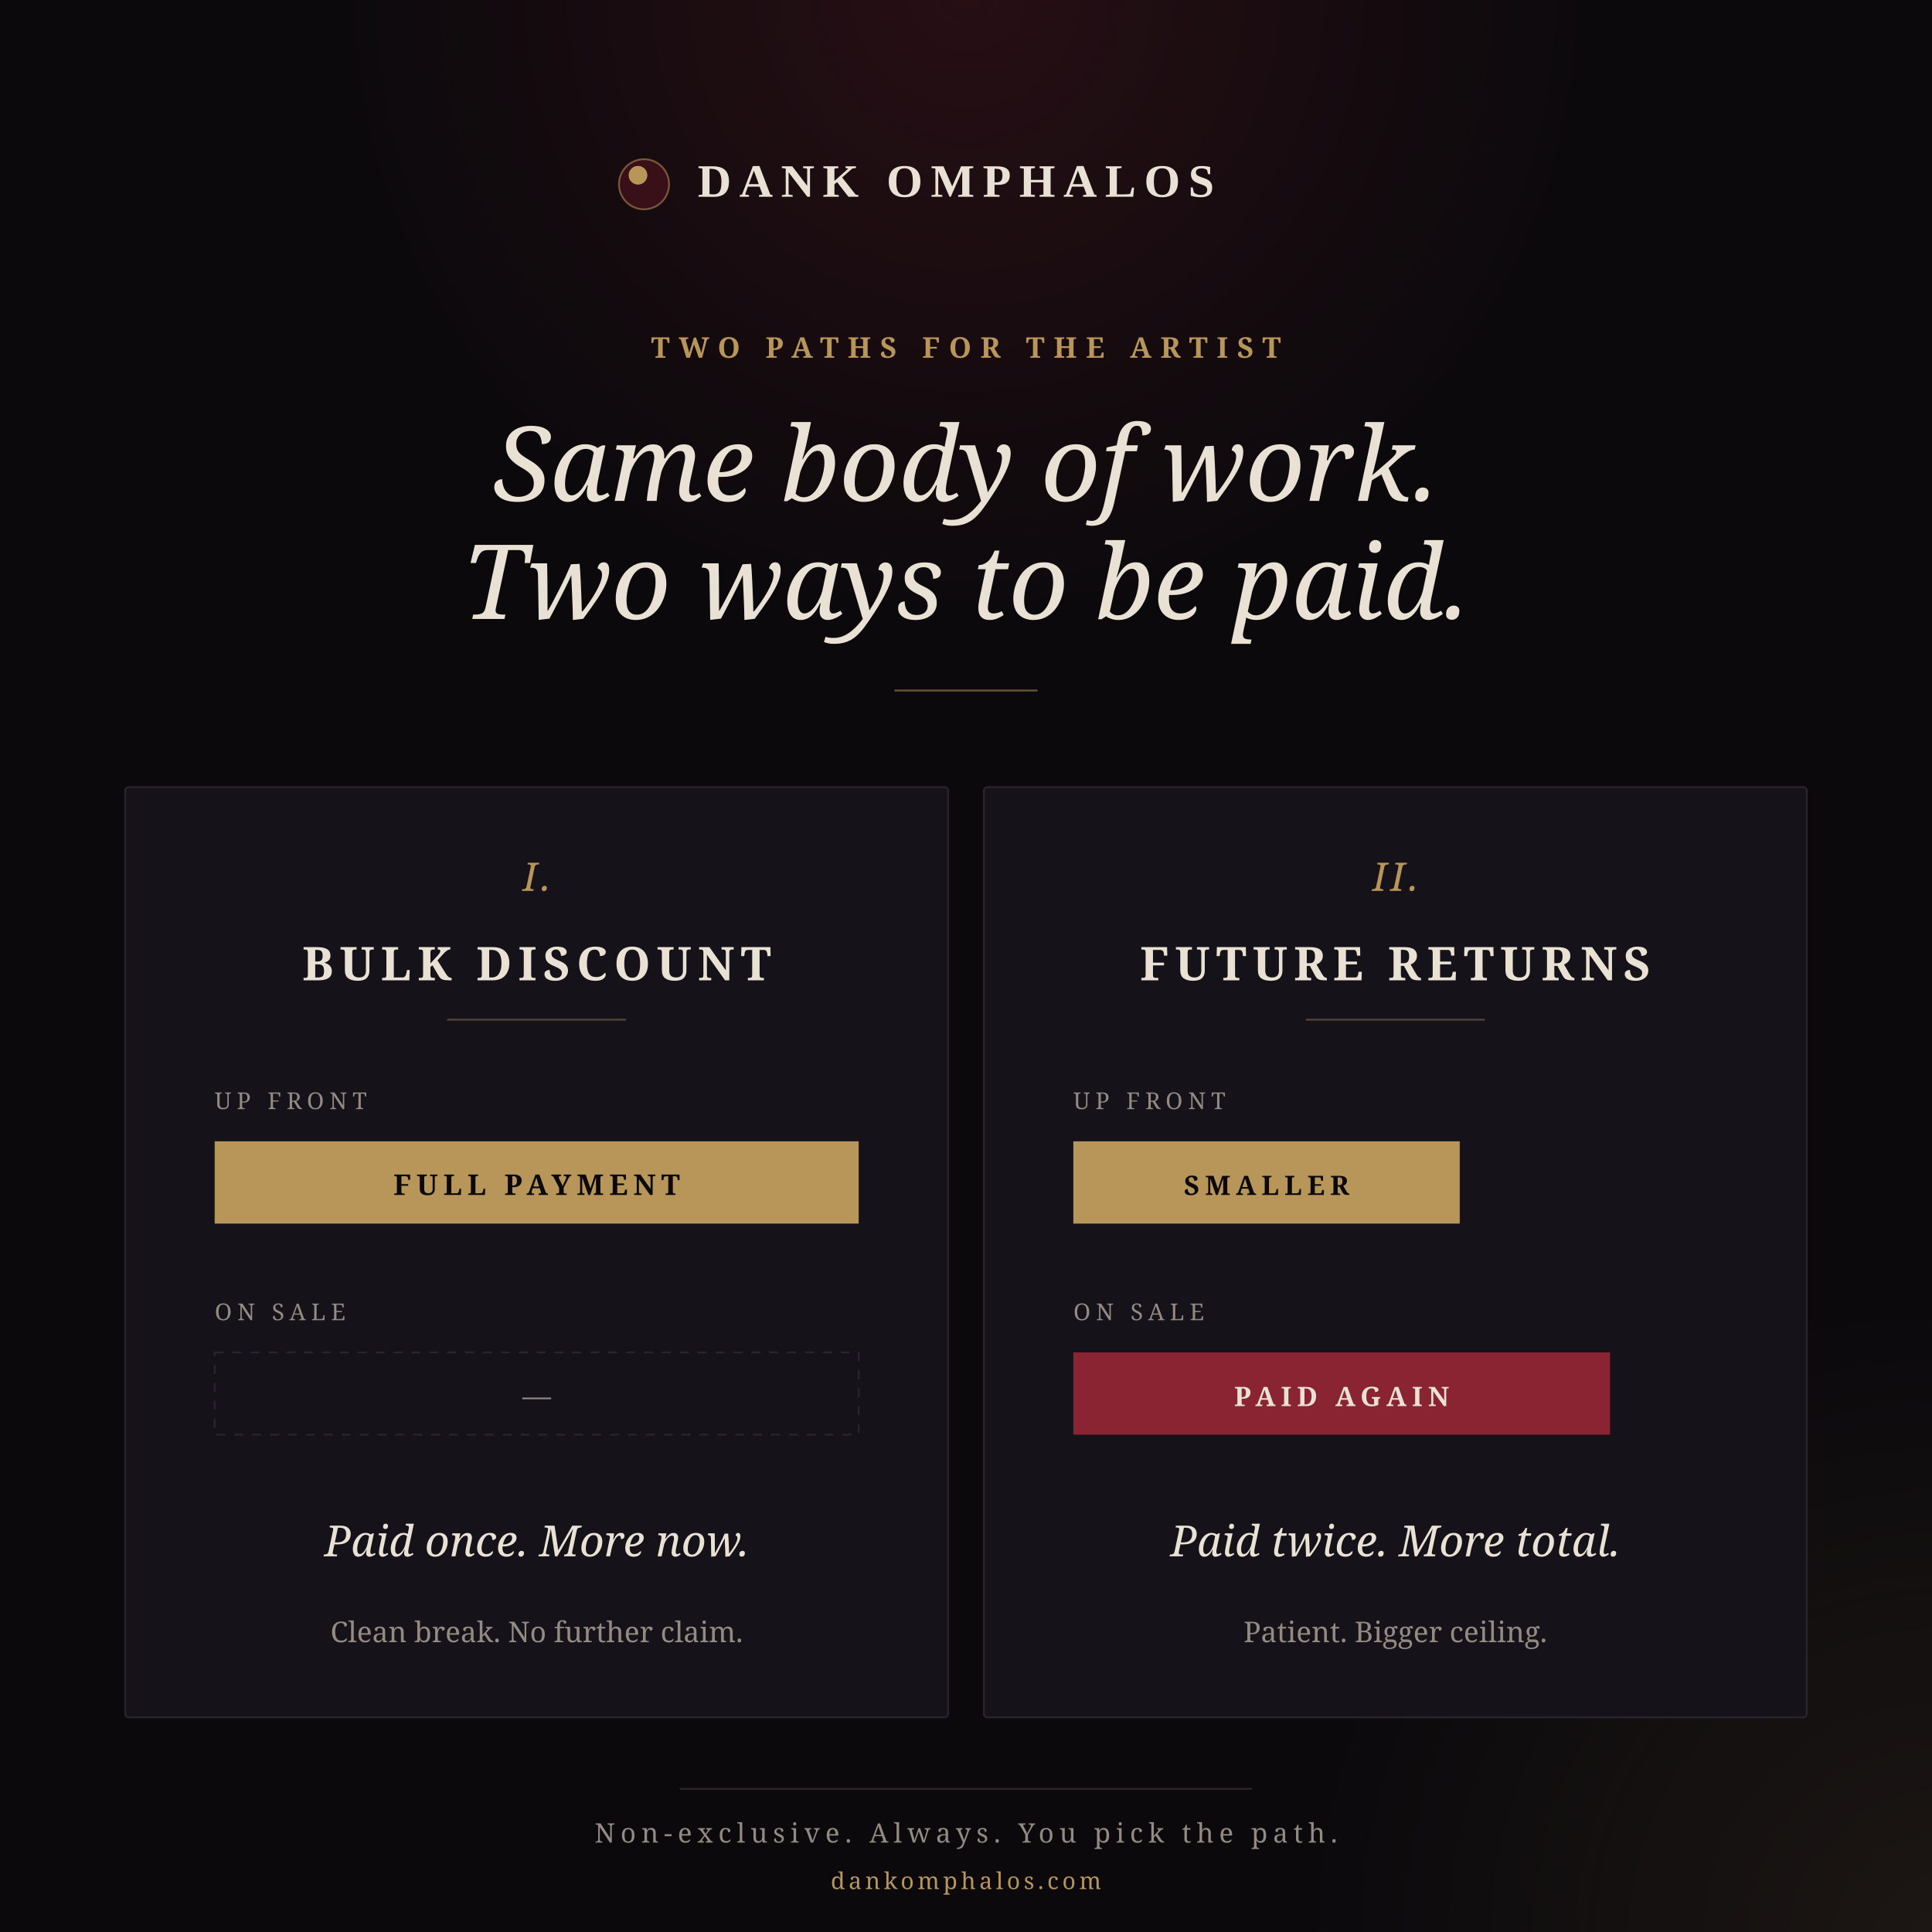
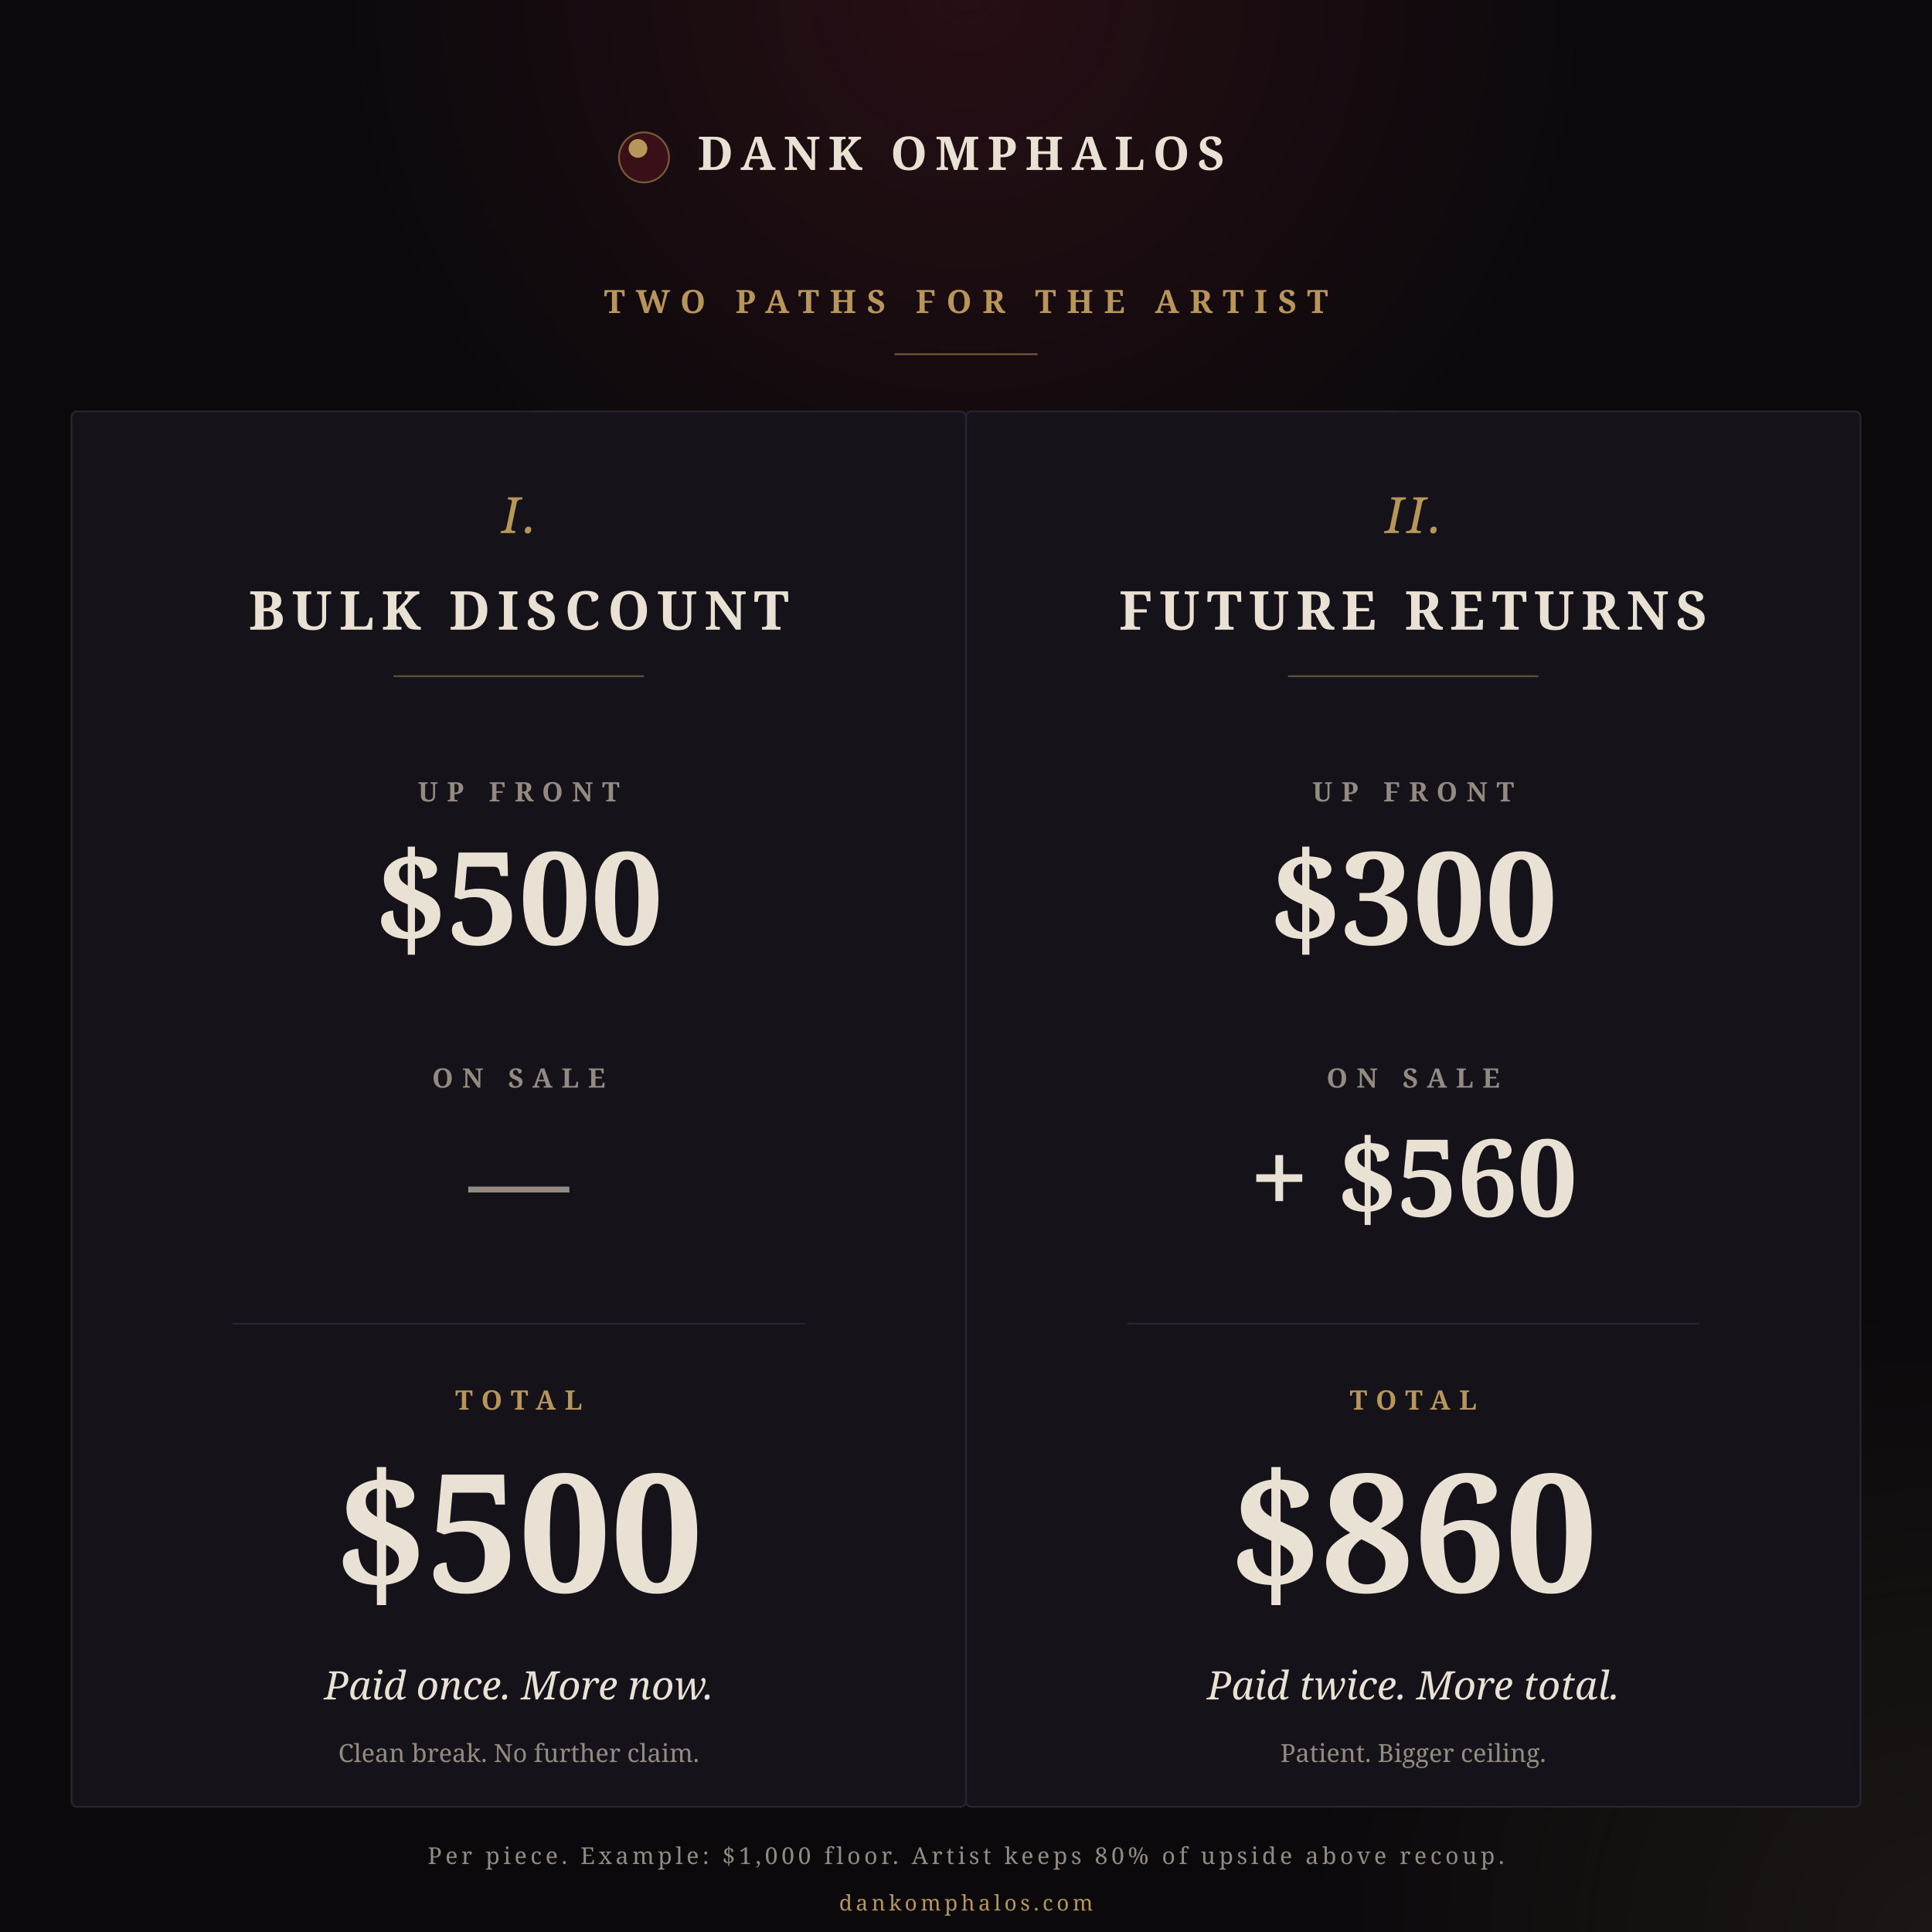
- <svg xmlns="http://www.w3.org/2000/svg" viewBox="0 0 1080 1080" role="img" aria-label="Dank Omphalos — Two paths for the artist: bulk discount or future returns discount">
+ <svg xmlns="http://www.w3.org/2000/svg" viewBox="0 0 1080 1080" role="img" aria-label="Dank Omphalos — Two paths for the artist: bulk discount vs future returns, with example calculations">
  <defs>
    <radialGradient id="topGlow" cx="50%" cy="0%" r="55%">
      <stop offset="0%" stop-color="#8A2433" stop-opacity="0.22" />
      <stop offset="60%" stop-color="#8A2433" stop-opacity="0" />
    </radialGradient>
    <radialGradient id="botGlow" cx="100%" cy="100%" r="55%">
      <stop offset="0%" stop-color="#B8965A" stop-opacity="0.10" />
      <stop offset="60%" stop-color="#B8965A" stop-opacity="0" />
    </radialGradient>
    <radialGradient id="mark" cx="38%" cy="32%" r="60%">
      <stop offset="0%" stop-color="#B8965A" />
      <stop offset="30%" stop-color="#B8965A" />
      <stop offset="32%" stop-color="#3A1018" />
      <stop offset="100%" stop-color="#3A1018" />
    </radialGradient>
  </defs>
  <rect width="1080" height="1080" fill="#0B090C" />
  <rect width="1080" height="1080" fill="url(#topGlow)" />
  <rect width="1080" height="1080" fill="url(#botGlow)" />
-   <g transform="translate(540 110)" text-anchor="middle" font-family="Georgia, 'Times New Roman', serif">
+   <g transform="translate(540 95)" font-family="Georgia, serif">
    <circle cx="-180" cy="-7" r="14" fill="url(#mark)" stroke="#B8965A" stroke-opacity="0.55" stroke-width="1" />
    <text x="-150" y="0" text-anchor="start" font-size="26" font-weight="700" letter-spacing="4.5" fill="#E9E2D4">DANK OMPHALOS</text>
  </g>
-   <text x="540" y="200" text-anchor="middle" font-family="Georgia, serif" font-size="16" letter-spacing="5" fill="#B8965A" font-weight="700">TWO PATHS FOR THE ARTIST</text>
-   <text x="540" y="280" text-anchor="middle" font-family="Georgia, serif" font-style="italic" font-size="58" fill="#E9E2D4">Same body of work.</text>
-   <text x="540" y="346" text-anchor="middle" font-family="Georgia, serif" font-style="italic" font-size="58" fill="#E9E2D4">Two ways to be paid.</text>
-   <line x1="500" y1="386" x2="580" y2="386" stroke="#B8965A" stroke-opacity="0.55" stroke-width="1" />
-   <g transform="translate(70 440)">
-     <rect width="460" height="520" fill="#15121A" stroke="#2A2430" stroke-width="1" rx="2" />
-     <text x="230" y="58" text-anchor="middle" font-family="Georgia, serif" font-style="italic" font-size="22" fill="#B8965A" letter-spacing="2">I.</text>
-     <text x="230" y="108" text-anchor="middle" font-family="Georgia, serif" font-weight="700" font-size="26" fill="#E9E2D4" letter-spacing="3.5">BULK DISCOUNT</text>
-     <line x1="180" y1="130" x2="280" y2="130" stroke="#B8965A" stroke-opacity="0.4" stroke-width="1" />
-     <text x="50" y="180" font-family="Georgia, serif" font-size="13" letter-spacing="3" fill="#938A82">UP FRONT</text>
-     <rect x="50" y="198" width="360" height="46" fill="#B8965A" />
-     <text x="230" y="228" text-anchor="middle" font-family="Georgia, serif" font-size="16" font-weight="700" letter-spacing="3" fill="#0B090C">FULL PAYMENT</text>
-     <text x="50" y="298" font-family="Georgia, serif" font-size="13" letter-spacing="3" fill="#938A82">ON SALE</text>
-     <rect x="50" y="316" width="360" height="46" fill="none" stroke="#2A2430" stroke-width="1" stroke-dasharray="5 5" />
-     <text x="230" y="346" text-anchor="middle" font-family="Georgia, serif" font-size="16" letter-spacing="3" fill="#938A82">—</text>
-     <text x="230" y="430" text-anchor="middle" font-family="Georgia, serif" font-style="italic" font-size="24" fill="#E9E2D4">Paid once. More now.</text>
-     <text x="230" y="478" text-anchor="middle" font-family="Georgia, serif" font-size="16" fill="#938A82">Clean break. No further claim.</text>
+   <text x="540" y="175" text-anchor="middle" font-family="Georgia, serif" font-size="18" letter-spacing="6" fill="#B8965A" font-weight="700">TWO PATHS FOR THE ARTIST</text>
+   <line x1="500" y1="198" x2="580" y2="198" stroke="#B8965A" stroke-opacity="0.55" stroke-width="1" />
+   <g transform="translate(40 230)">
+     <rect width="500" height="780" fill="#15121A" stroke="#2A2430" stroke-width="1" rx="3" />
+     <text x="250" y="68" text-anchor="middle" font-family="Georgia, serif" font-style="italic" font-size="28" fill="#B8965A" letter-spacing="2">I.</text>
+     <text x="250" y="122" text-anchor="middle" font-family="Georgia, serif" font-weight="700" font-size="30" fill="#E9E2D4" letter-spacing="4">BULK DISCOUNT</text>
+     <line x1="180" y1="148" x2="320" y2="148" stroke="#B8965A" stroke-opacity="0.45" stroke-width="1" />
+     <text x="250" y="218" text-anchor="middle" font-family="Georgia, serif" font-size="15" letter-spacing="5" fill="#938A82" font-weight="600">UP FRONT</text>
+     <text x="250" y="298" text-anchor="middle" font-family="Georgia, serif" font-size="72" fill="#E9E2D4" font-weight="600">$500</text>
+     <text x="250" y="378" text-anchor="middle" font-family="Georgia, serif" font-size="15" letter-spacing="5" fill="#938A82" font-weight="600">ON SALE</text>
+     <text x="250" y="450" text-anchor="middle" font-family="Georgia, serif" font-size="56" fill="#938A82">—</text>
+     <line x1="90" y1="510" x2="410" y2="510" stroke="#2A2430" stroke-width="1" />
+     <text x="250" y="558" text-anchor="middle" font-family="Georgia, serif" font-size="15" letter-spacing="5" fill="#B8965A" font-weight="700">TOTAL</text>
+     <text x="250" y="660" text-anchor="middle" font-family="Georgia, serif" font-size="92" fill="#E9E2D4" font-weight="700">$500</text>
+     <text x="250" y="720" text-anchor="middle" font-family="Georgia, serif" font-style="italic" font-size="22" fill="#E9E2D4">Paid once. More now.</text>
+     <text x="250" y="755" text-anchor="middle" font-family="Georgia, serif" font-size="14" fill="#938A82">Clean break. No further claim.</text>
  </g>
-   <g transform="translate(550 440)">
-     <rect width="460" height="520" fill="#15121A" stroke="#2A2430" stroke-width="1" rx="2" />
-     <text x="230" y="58" text-anchor="middle" font-family="Georgia, serif" font-style="italic" font-size="22" fill="#B8965A" letter-spacing="2">II.</text>
-     <text x="230" y="108" text-anchor="middle" font-family="Georgia, serif" font-weight="700" font-size="26" fill="#E9E2D4" letter-spacing="3.5">FUTURE RETURNS</text>
-     <line x1="180" y1="130" x2="280" y2="130" stroke="#B8965A" stroke-opacity="0.4" stroke-width="1" />
-     <text x="50" y="180" font-family="Georgia, serif" font-size="13" letter-spacing="3" fill="#938A82">UP FRONT</text>
-     <rect x="50" y="198" width="216" height="46" fill="#B8965A" />
-     <text x="158" y="228" text-anchor="middle" font-family="Georgia, serif" font-size="15" font-weight="700" letter-spacing="3" fill="#0B090C">SMALLER</text>
-     <text x="50" y="298" font-family="Georgia, serif" font-size="13" letter-spacing="3" fill="#938A82">ON SALE</text>
-     <rect x="50" y="316" width="300" height="46" fill="#8A2433" />
-     <text x="200" y="346" text-anchor="middle" font-family="Georgia, serif" font-size="15" font-weight="700" letter-spacing="3" fill="#E9E2D4">PAID AGAIN</text>
-     <text x="230" y="430" text-anchor="middle" font-family="Georgia, serif" font-style="italic" font-size="24" fill="#E9E2D4">Paid twice. More total.</text>
-     <text x="230" y="478" text-anchor="middle" font-family="Georgia, serif" font-size="16" fill="#938A82">Patient. Bigger ceiling.</text>
+   <g transform="translate(540 230)">
+     <rect width="500" height="780" fill="#15121A" stroke="#2A2430" stroke-width="1" rx="3" />
+     <text x="250" y="68" text-anchor="middle" font-family="Georgia, serif" font-style="italic" font-size="28" fill="#B8965A" letter-spacing="2">II.</text>
+     <text x="250" y="122" text-anchor="middle" font-family="Georgia, serif" font-weight="700" font-size="30" fill="#E9E2D4" letter-spacing="4">FUTURE RETURNS</text>
+     <line x1="180" y1="148" x2="320" y2="148" stroke="#B8965A" stroke-opacity="0.45" stroke-width="1" />
+     <text x="250" y="218" text-anchor="middle" font-family="Georgia, serif" font-size="15" letter-spacing="5" fill="#938A82" font-weight="600">UP FRONT</text>
+     <text x="250" y="298" text-anchor="middle" font-family="Georgia, serif" font-size="72" fill="#E9E2D4" font-weight="600">$300</text>
+     <text x="250" y="378" text-anchor="middle" font-family="Georgia, serif" font-size="15" letter-spacing="5" fill="#938A82" font-weight="600">ON SALE</text>
+     <text x="250" y="450" text-anchor="middle" font-family="Georgia, serif" font-size="60" fill="#E9E2D4" font-weight="600">+ $560</text>
+     <line x1="90" y1="510" x2="410" y2="510" stroke="#2A2430" stroke-width="1" />
+     <text x="250" y="558" text-anchor="middle" font-family="Georgia, serif" font-size="15" letter-spacing="5" fill="#B8965A" font-weight="700">TOTAL</text>
+     <text x="250" y="660" text-anchor="middle" font-family="Georgia, serif" font-size="92" fill="#E9E2D4" font-weight="700">$860</text>
+     <text x="250" y="720" text-anchor="middle" font-family="Georgia, serif" font-style="italic" font-size="22" fill="#E9E2D4">Paid twice. More total.</text>
+     <text x="250" y="755" text-anchor="middle" font-family="Georgia, serif" font-size="14" fill="#938A82">Patient. Bigger ceiling.</text>
  </g>
-   <line x1="380" y1="1000" x2="700" y2="1000" stroke="#2A2430" stroke-width="1" />
-   <text x="540" y="1030" text-anchor="middle" font-family="Georgia, serif" font-size="15" letter-spacing="3" fill="#938A82">Non-exclusive. Always. You pick the path.</text>
-   <text x="540" y="1056" text-anchor="middle" font-family="Georgia, serif" font-size="13" letter-spacing="2" fill="#B8965A">dankomphalos.com</text>
+   <text x="540" y="1042" text-anchor="middle" font-family="Georgia, serif" font-size="13" letter-spacing="2" fill="#938A82">Per piece. Example: $1,000 floor. Artist keeps 80% of upside above recoup.</text>
+   <text x="540" y="1068" text-anchor="middle" font-family="Georgia, serif" font-size="12" letter-spacing="2" fill="#B8965A">dankomphalos.com</text>
</svg>
